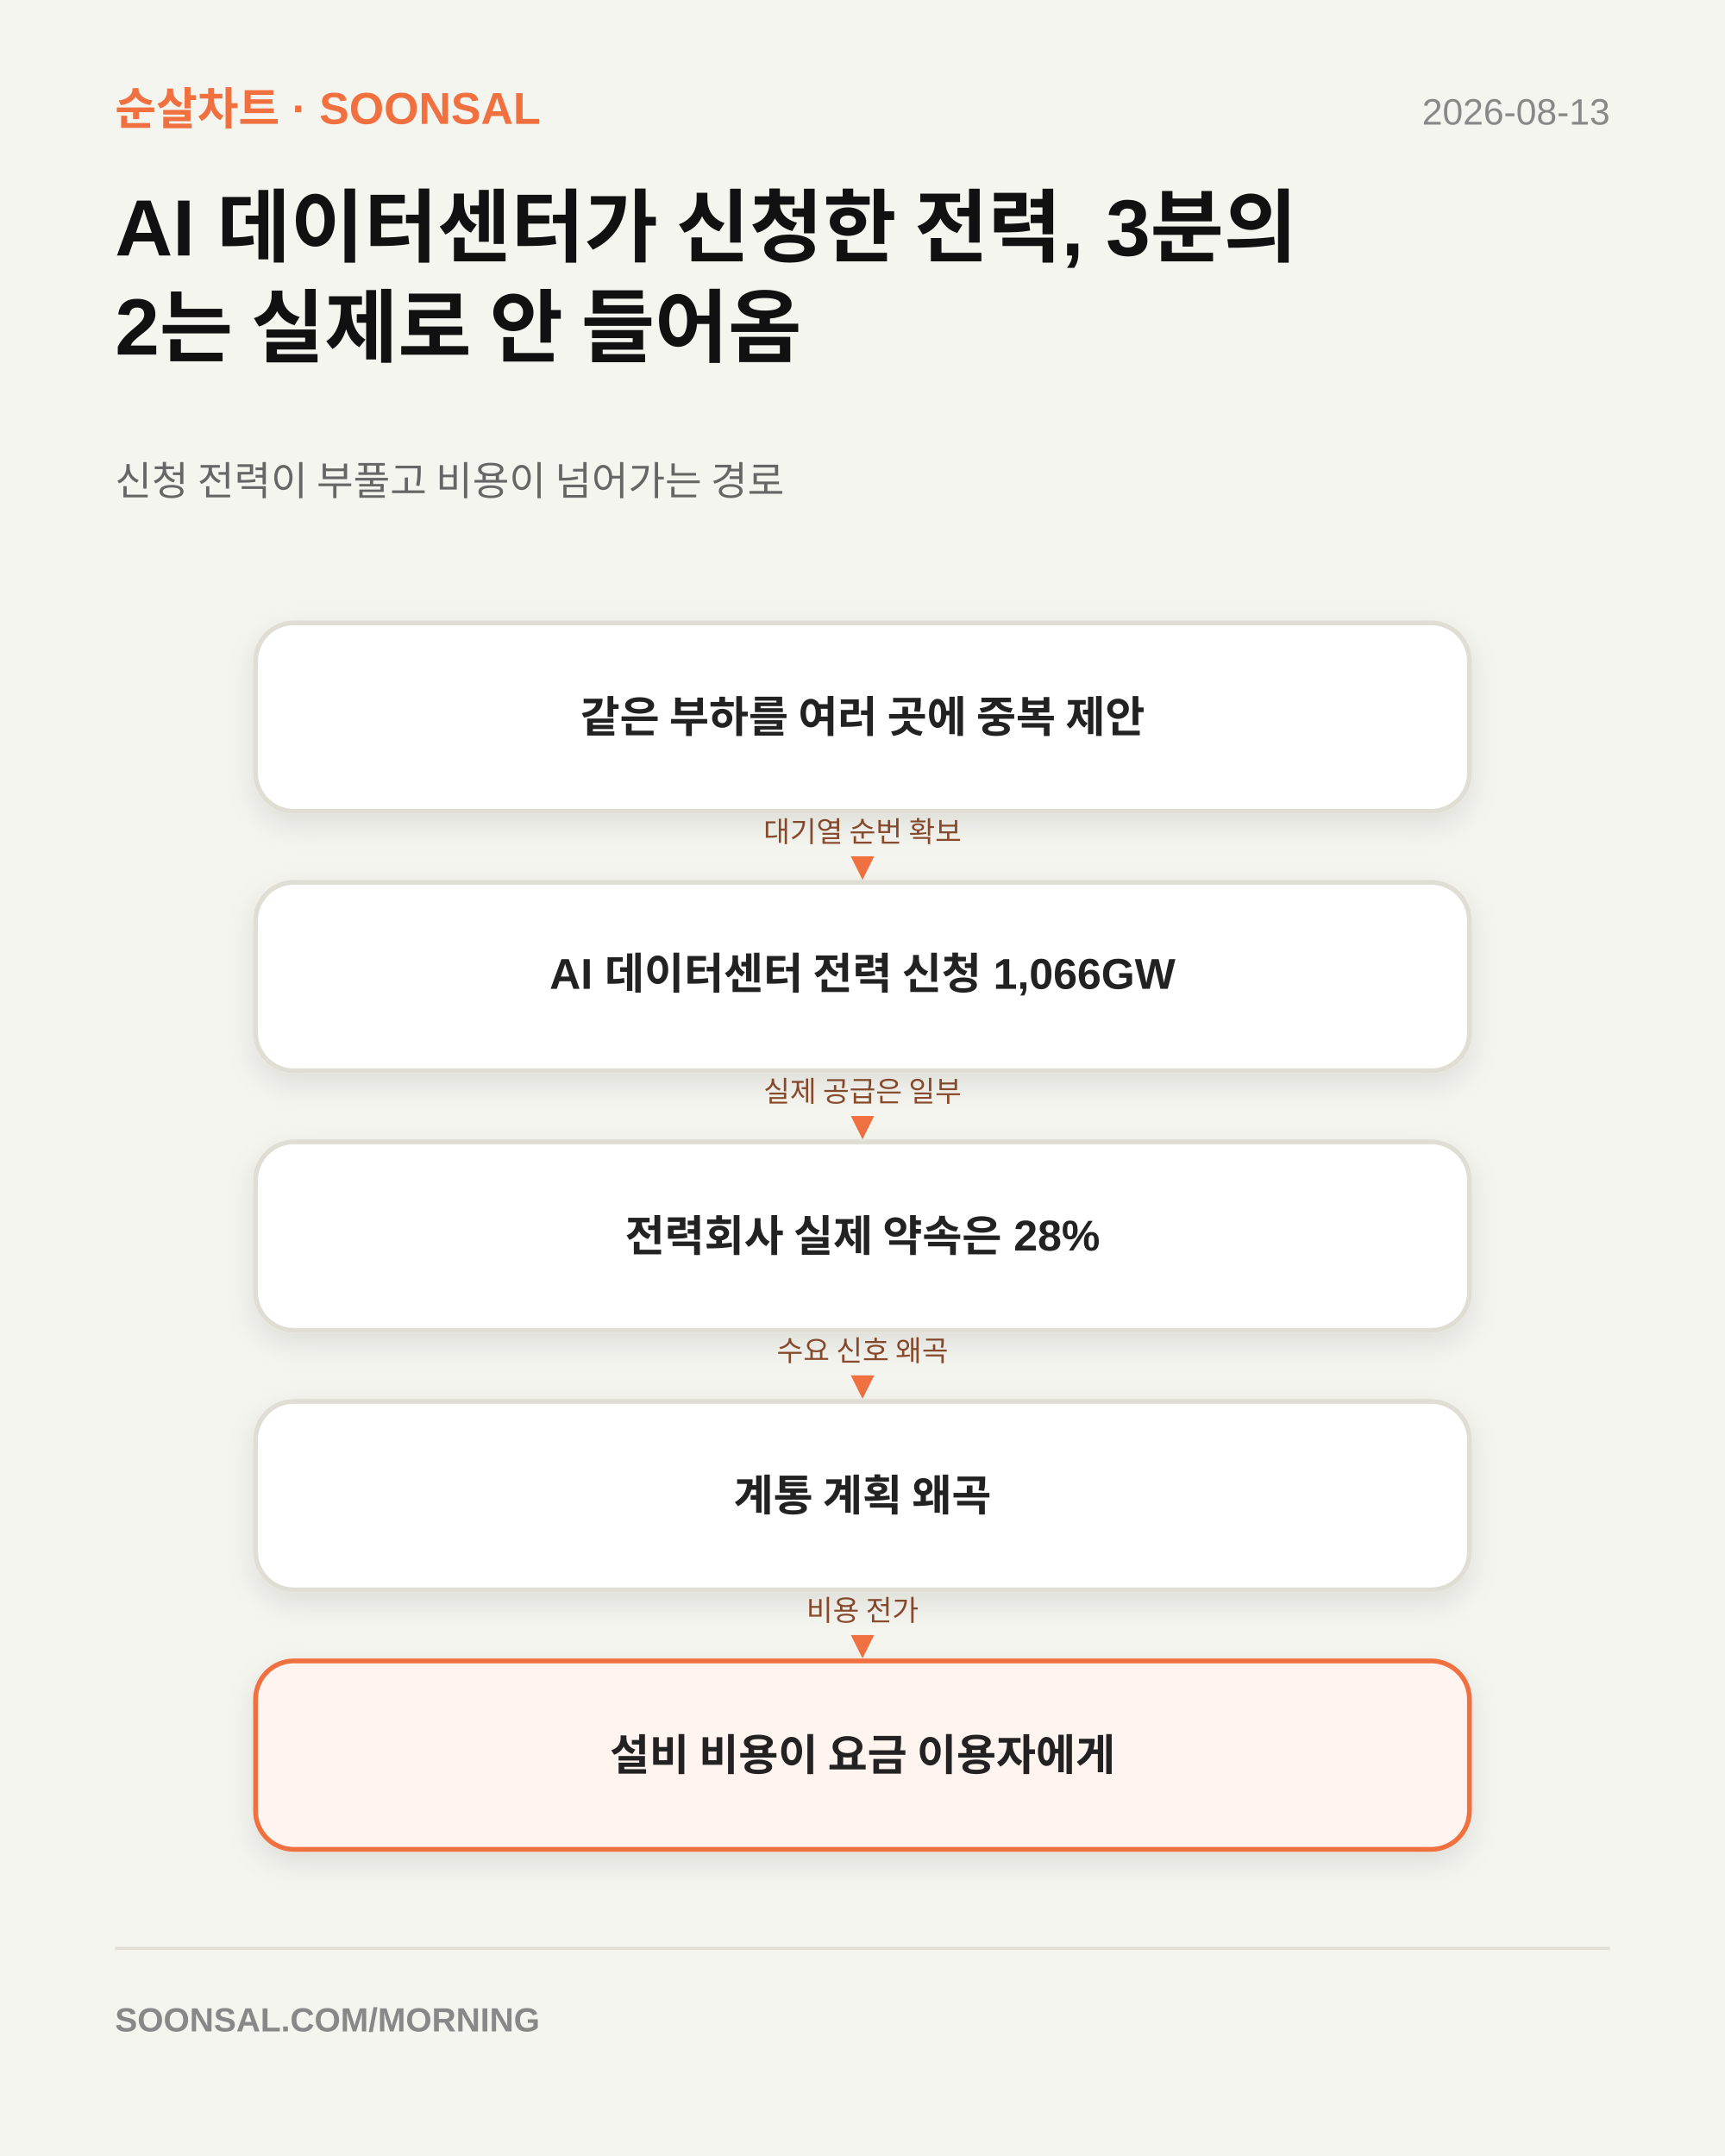
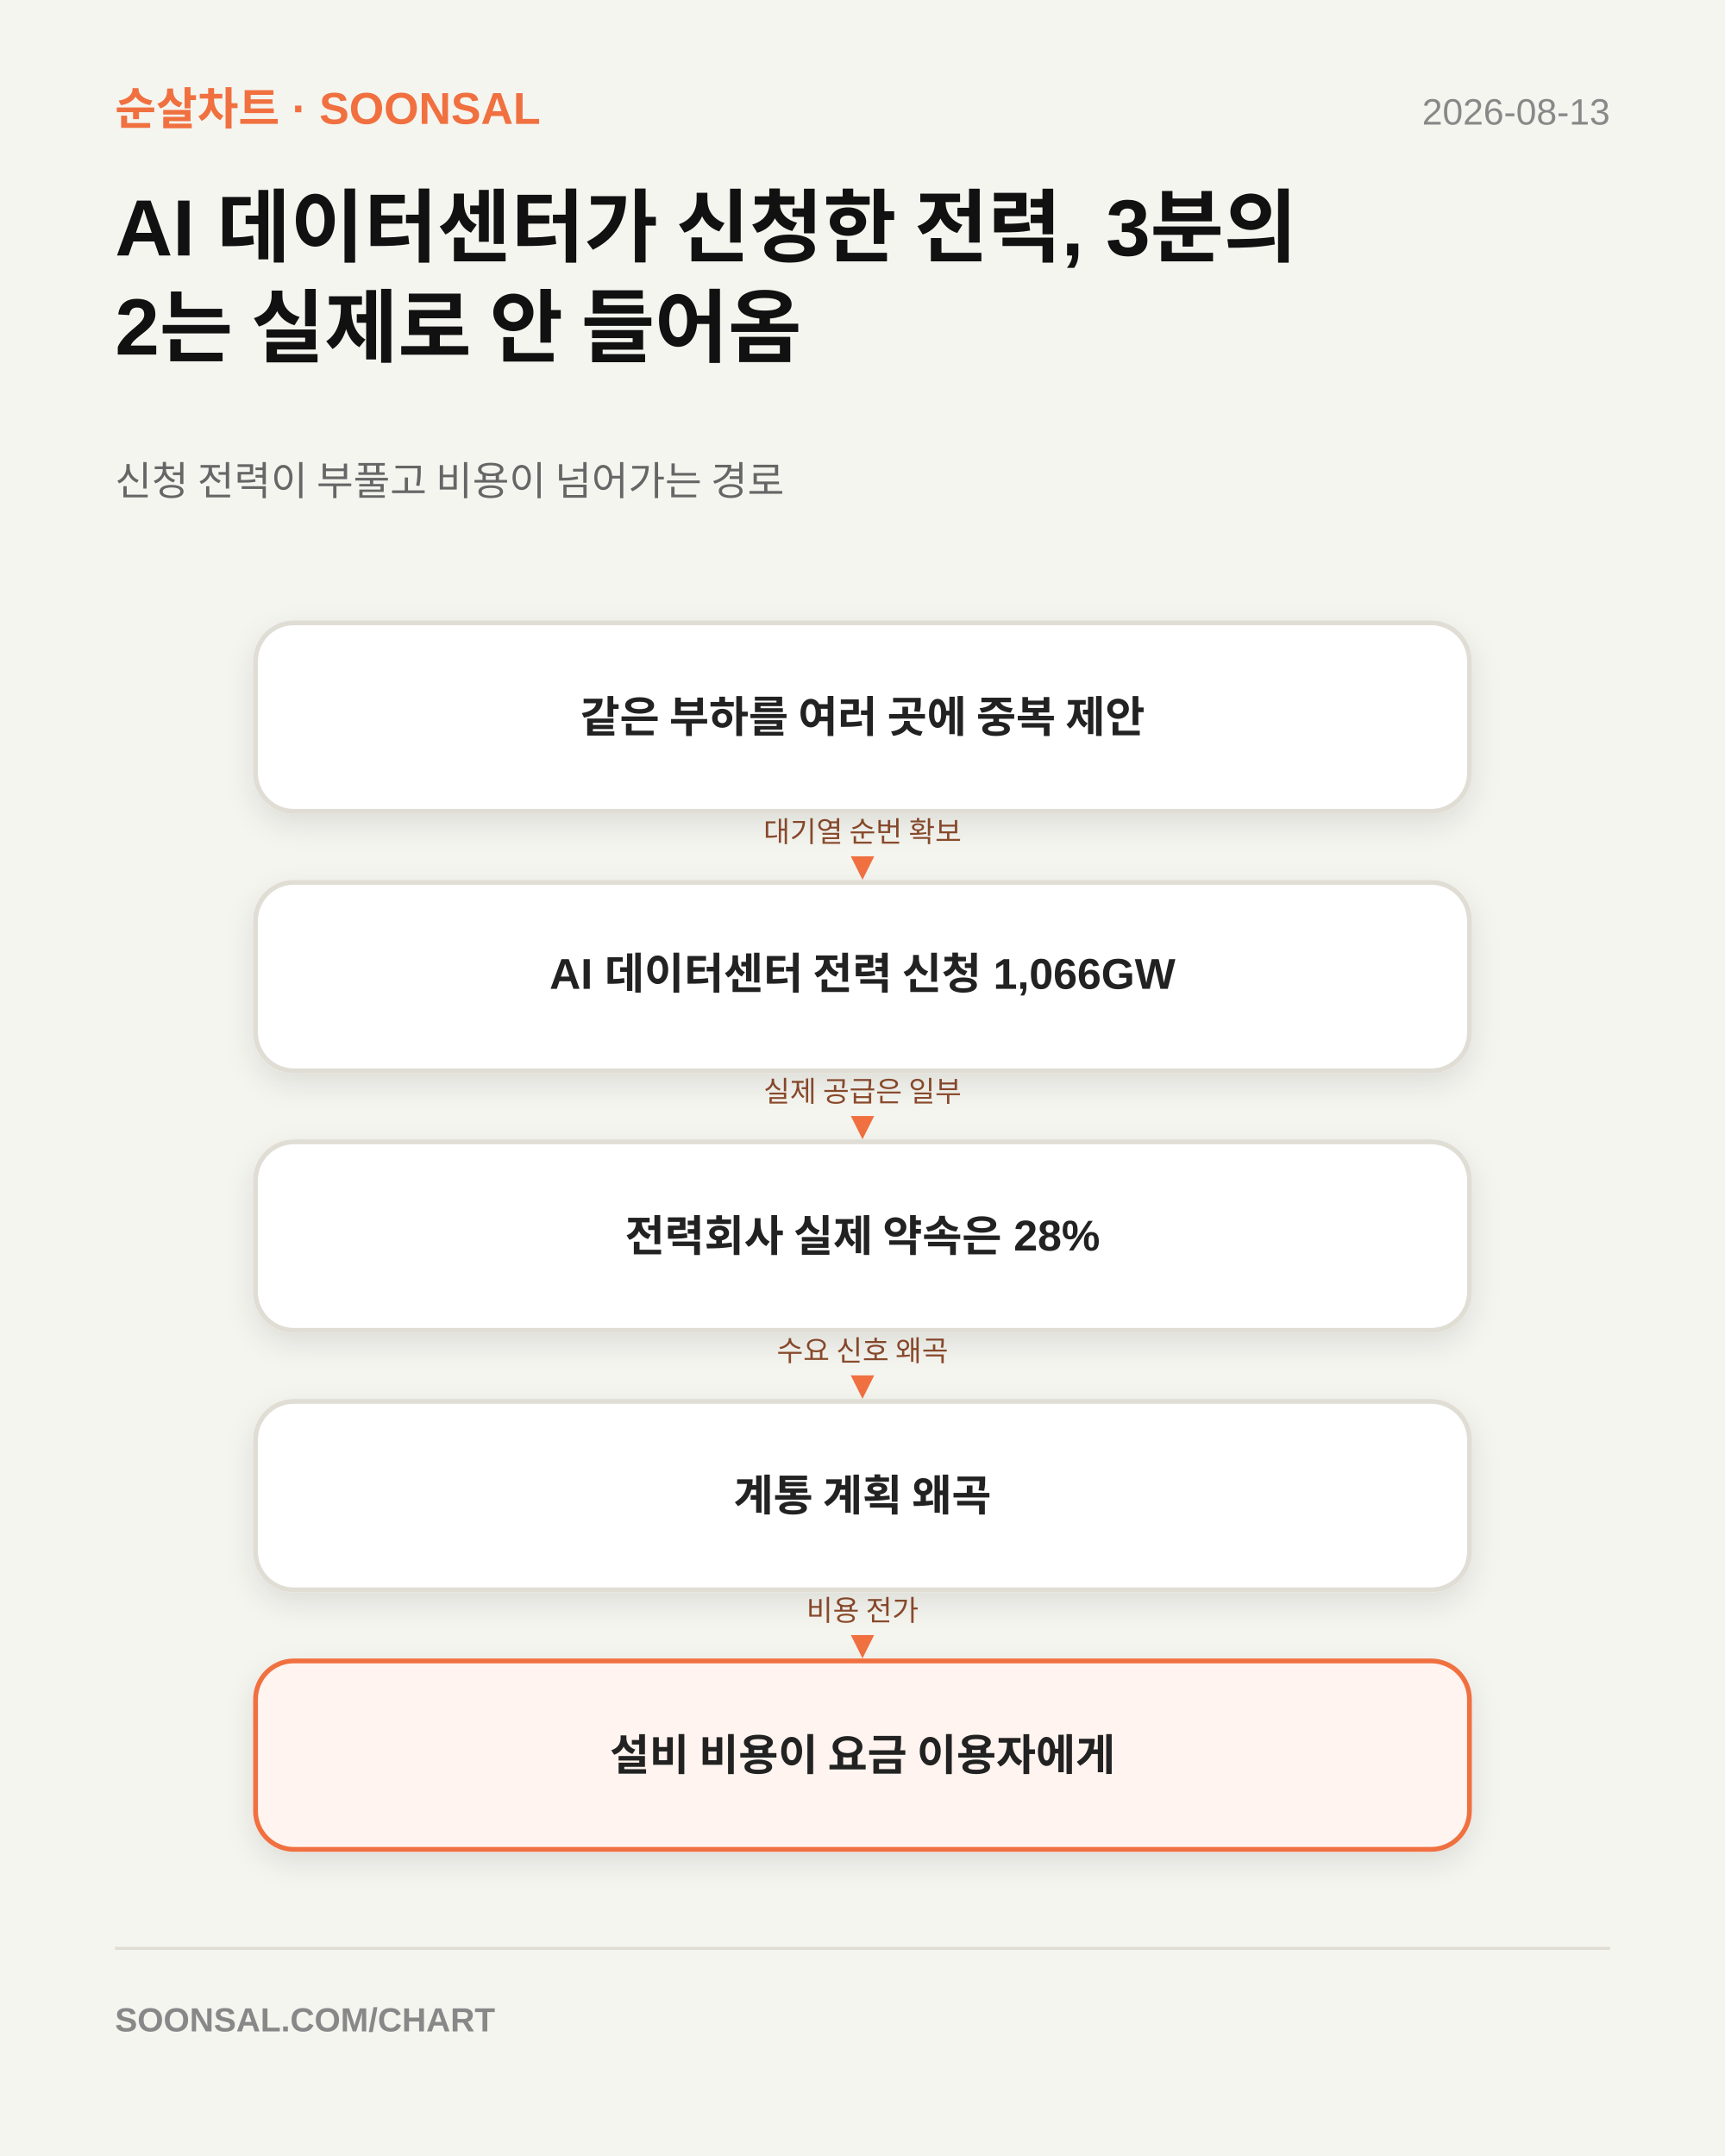
<svg xmlns="http://www.w3.org/2000/svg" width="1080" height="1350" viewBox="0 0 1080 1350">
  <defs>
    <filter id="shadow" x="-20%" y="-20%" width="140%" height="160%">
      <feDropShadow dx="0" dy="7" stdDeviation="9" flood-color="#111111" flood-opacity=".10" />
    </filter>
    <marker id="arrow" viewBox="0 0 10 10" refX="8" refY="5" markerWidth="8" markerHeight="8" orient="auto-start-reverse">
      <path d="M 0 0 L 10 5 L 0 10 z" fill="#F07040" />
    </marker>
  </defs>
  <rect width="1080" height="1350" fill="#F5F5F0" />
  <text x="72" y="78" font-family="Apple SD Gothic Neo,Malgun Gothic,Arial,sans-serif" font-size="28" font-weight="800" fill="#F07040">순살차트 · SOONSAL</text>
  <text x="1008" y="78" text-anchor="end" font-family="Apple SD Gothic Neo,Malgun Gothic,Arial,sans-serif" font-size="23" fill="#888888">2026-08-13</text>
  <text x="72" y="160" font-family="Apple SD Gothic Neo,Malgun Gothic,Arial,sans-serif" font-size="50" font-weight="800" fill="#111111">AI 데이터센터가 신청한 전력, 3분의</text>
  <text x="72" y="222" font-family="Apple SD Gothic Neo,Malgun Gothic,Arial,sans-serif" font-size="50" font-weight="800" fill="#111111">2는 실제로 안 들어옴</text>
  <text x="72" y="310" font-family="Apple SD Gothic Neo,Malgun Gothic,Arial,sans-serif" font-size="25" fill="#666666">신청 전력이 부풀고 비용이 넘어가는 경로</text>
  <path d="M 540.0 508.0 C 540.0 530.2, 540.0 530.2, 540.0 544.5" fill="none" stroke="#F07040" stroke-width="4" marker-end="url(#arrow)" />
  <rect x="468.0" y="500.2" width="144" height="36" rx="18" fill="#F5F5F0" />
  <text x="540.0" y="527.2" text-anchor="middle" font-family="Apple SD Gothic Neo,Malgun Gothic,Arial,sans-serif" font-size="18" fill="#8B4B2C">대기열 순번 확보</text>
  <path d="M 540.0 670.5 C 540.0 692.8, 540.0 692.8, 540.0 707.0" fill="none" stroke="#F07040" stroke-width="4" marker-end="url(#arrow)" />
  <rect x="468.0" y="662.8" width="144" height="36" rx="18" fill="#F5F5F0" />
  <text x="540.0" y="689.8" text-anchor="middle" font-family="Apple SD Gothic Neo,Malgun Gothic,Arial,sans-serif" font-size="18" fill="#8B4B2C">실제 공급은 일부</text>
  <path d="M 540.0 833.0 C 540.0 855.2, 540.0 855.2, 540.0 869.5" fill="none" stroke="#F07040" stroke-width="4" marker-end="url(#arrow)" />
  <rect x="468.0" y="825.2" width="144" height="36" rx="18" fill="#F5F5F0" />
  <text x="540.0" y="852.2" text-anchor="middle" font-family="Apple SD Gothic Neo,Malgun Gothic,Arial,sans-serif" font-size="18" fill="#8B4B2C">수요 신호 왜곡</text>
  <path d="M 540.0 995.5 C 540.0 1017.8, 540.0 1017.8, 540.0 1032.0" fill="none" stroke="#F07040" stroke-width="4" marker-end="url(#arrow)" />
  <rect x="468.0" y="987.8" width="144" height="36" rx="18" fill="#F5F5F0" />
  <text x="540.0" y="1014.8" text-anchor="middle" font-family="Apple SD Gothic Neo,Malgun Gothic,Arial,sans-serif" font-size="18" fill="#8B4B2C">비용 전가</text>
  <rect x="160.0" y="552.5" width="760.0" height="118" rx="24" fill="#FFFFFF" stroke="#E0DDD5" stroke-width="3" filter="url(#shadow)" />
  <text x="540.0" y="611.5" text-anchor="middle" dominant-baseline="middle" font-family="Apple SD Gothic Neo,Malgun Gothic,Arial,sans-serif" font-size="27" font-weight="700" fill="#222222">AI 데이터센터 전력 신청 1,066GW</text>
  <rect x="160.0" y="390.0" width="760.0" height="118" rx="24" fill="#FFFFFF" stroke="#E0DDD5" stroke-width="3" filter="url(#shadow)" />
  <text x="540.0" y="449.0" text-anchor="middle" dominant-baseline="middle" font-family="Apple SD Gothic Neo,Malgun Gothic,Arial,sans-serif" font-size="27" font-weight="700" fill="#222222">같은 부하를 여러 곳에 중복 제안</text>
  <rect x="160.0" y="715.0" width="760.0" height="118" rx="24" fill="#FFFFFF" stroke="#E0DDD5" stroke-width="3" filter="url(#shadow)" />
  <text x="540.0" y="774.0" text-anchor="middle" dominant-baseline="middle" font-family="Apple SD Gothic Neo,Malgun Gothic,Arial,sans-serif" font-size="27" font-weight="700" fill="#222222">전력회사 실제 약속은 28%</text>
  <rect x="160.0" y="877.5" width="760.0" height="118" rx="24" fill="#FFFFFF" stroke="#E0DDD5" stroke-width="3" filter="url(#shadow)" />
  <text x="540.0" y="936.5" text-anchor="middle" dominant-baseline="middle" font-family="Apple SD Gothic Neo,Malgun Gothic,Arial,sans-serif" font-size="27" font-weight="700" fill="#222222">계통 계획 왜곡</text>
  <rect x="160.0" y="1040.0" width="760.0" height="118" rx="24" fill="#FFF4EF" stroke="#F07040" stroke-width="3" filter="url(#shadow)" />
  <text x="540.0" y="1099.0" text-anchor="middle" dominant-baseline="middle" font-family="Apple SD Gothic Neo,Malgun Gothic,Arial,sans-serif" font-size="27" font-weight="700" fill="#222222">설비 비용이 요금 이용자에게</text>
  <line x1="72" y1="1220" x2="1008" y2="1220" stroke="#E0DDD5" stroke-width="2" />
-   <text x="72" y="1272" font-family="Apple SD Gothic Neo,Malgun Gothic,Arial,sans-serif" font-size="21" font-weight="700" fill="#888888">SOONSAL.COM/MORNING</text>
+   <text x="72" y="1272" font-family="Apple SD Gothic Neo,Malgun Gothic,Arial,sans-serif" font-size="21" font-weight="700" fill="#888888">SOONSAL.COM/CHART</text>
</svg>
